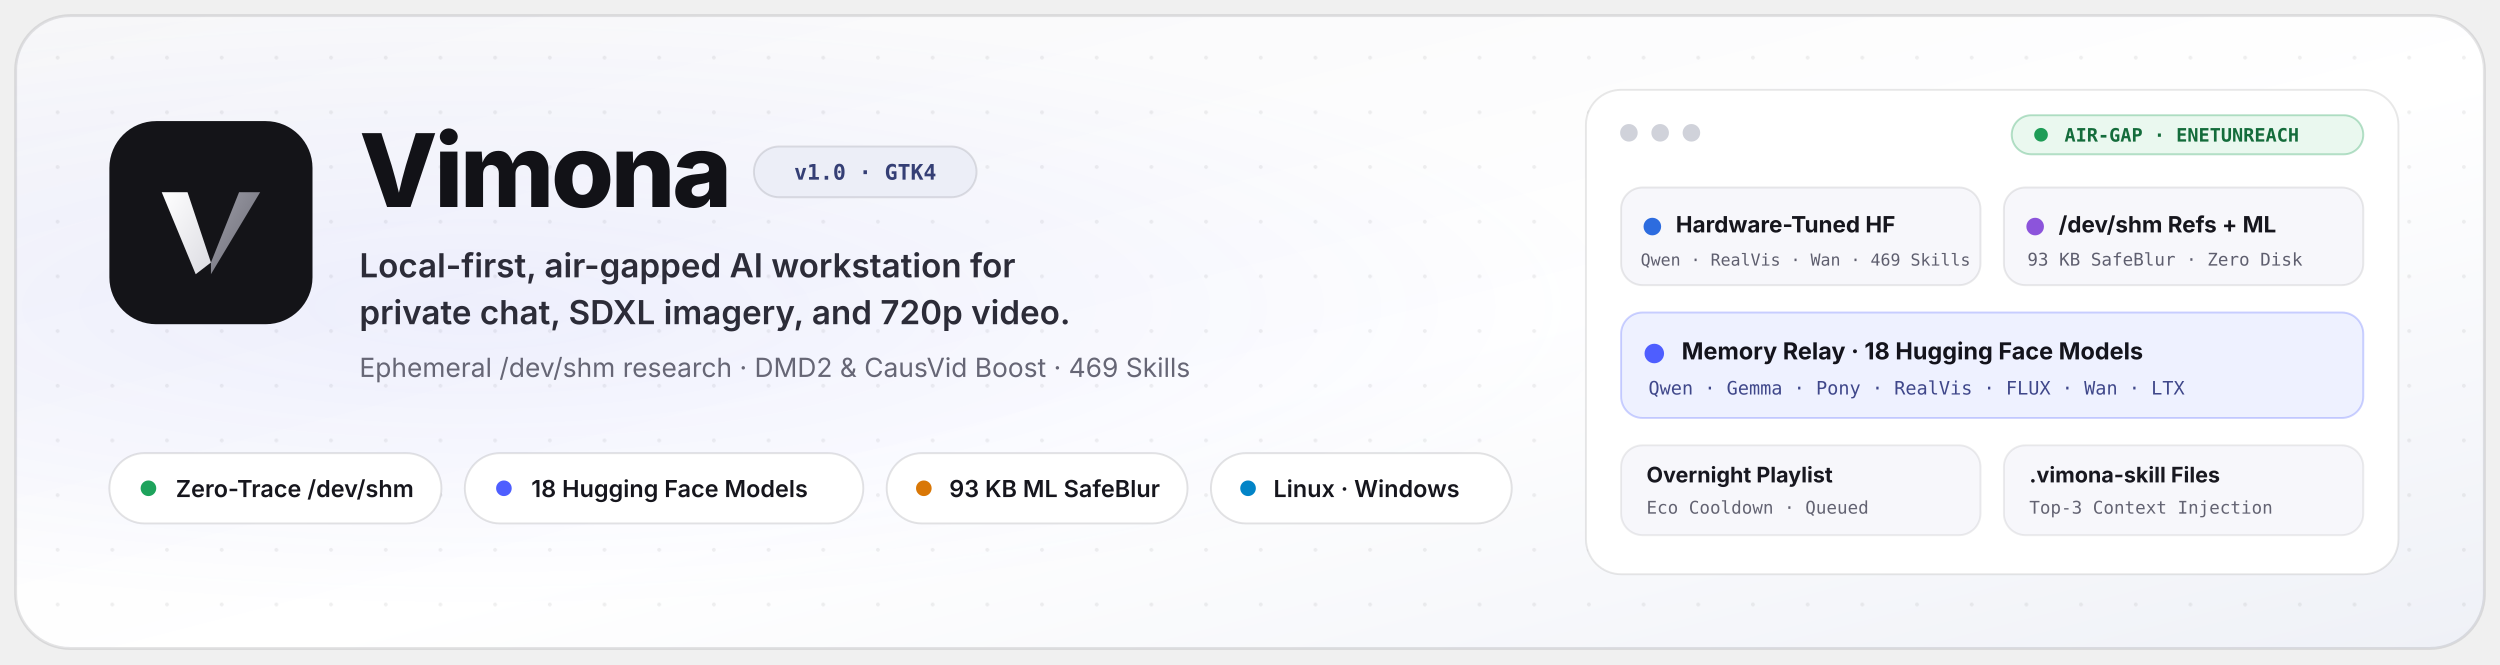
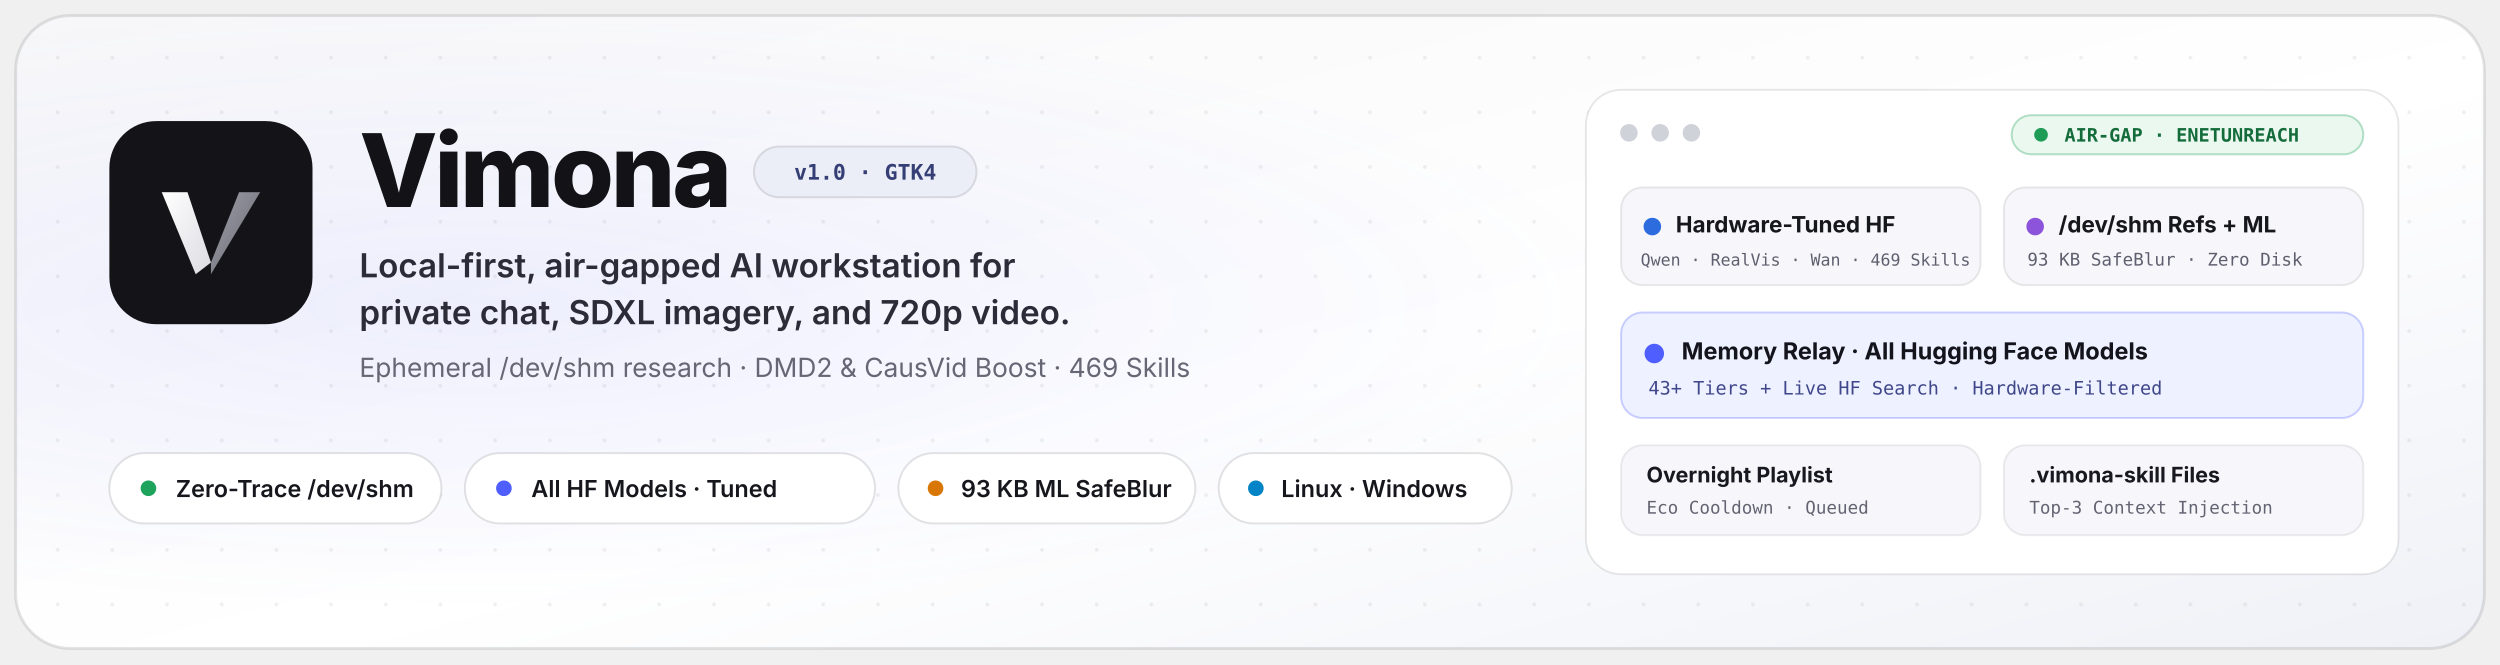
<svg xmlns="http://www.w3.org/2000/svg" viewBox="0 0 1280 340" width="1280" height="340" role="img" aria-label="Vimona — Local-First Air-Gapped AI Workstation">
  <defs>
    <linearGradient id="bg-light" x1="0%" y1="0%" x2="100%" y2="100%">
      <stop offset="0%" stop-color="#f7f7f9" />
      <stop offset="55%" stop-color="#ffffff" />
      <stop offset="100%" stop-color="#eff1f7" />
    </linearGradient>
    <radialGradient id="glow-la" cx="18%" cy="46%" r="48%">
      <stop offset="0%" stop-color="#4e5eff" stop-opacity="0.08" />
      <stop offset="100%" stop-color="#4e5eff" stop-opacity="0" />
    </radialGradient>
    <linearGradient id="vl-left" x1="0%" y1="0%" x2="100%" y2="100%">
      <stop offset="0%" stop-color="#ffffff" />
      <stop offset="100%" stop-color="#dcdce2" />
    </linearGradient>
    <linearGradient id="vl-right" x1="0%" y1="0%" x2="100%" y2="100%">
      <stop offset="0%" stop-color="#9e9ea8" />
      <stop offset="100%" stop-color="#696973" />
    </linearGradient>
    <pattern id="dots-light" width="28" height="28" patternUnits="userSpaceOnUse">
      <circle cx="1.5" cy="1.5" r="1" fill="#14141c" fill-opacity="0.065" />
    </pattern>
  </defs>
  <rect x="8" y="8" width="1264" height="324" rx="28" fill="url(#bg-light)" stroke="#14141c" stroke-opacity="0.11" stroke-width="1.5" />
  <rect x="8" y="8" width="1264" height="324" rx="28" fill="url(#dots-light)" />
  <rect x="8" y="8" width="1264" height="324" rx="28" fill="url(#glow-la)" />
  <g transform="translate(812, 46)">
    <rect x="0" y="0" width="416" height="248" rx="18" fill="#ffffff" stroke="#14141c" stroke-opacity="0.10" />
    <circle cx="22" cy="22" r="4.5" fill="#d0d2da" />
    <circle cx="38" cy="22" r="4.5" fill="#d0d2da" />
    <circle cx="54" cy="22" r="4.5" fill="#d0d2da" />
    <rect x="218" y="13" width="180" height="20" rx="10" fill="#eaf8ef" stroke="#1e9c56" stroke-opacity="0.32" />
    <circle cx="233" cy="23" r="3.5" fill="#1e9c56" />
    <text x="245" y="26.5" font-family="ui-monospace, SFMono-Regular, Menlo, monospace" font-size="9.5" font-weight="700" fill="#146c3b">AIR-GAP · ENETUNREACH</text>
    <rect x="18" y="50" width="184" height="50" rx="11" fill="#f7f7fb" stroke="#14141c" stroke-opacity="0.09" />
    <circle cx="34" cy="70" r="4.5" fill="#2d6cdf" />
    <text x="46" y="73" font-family="Inter, -apple-system, BlinkMacSystemFont, 'Segoe UI', sans-serif" font-size="11.5" font-weight="700" fill="#16161d">Hardware-Tuned HF</text>
    <text x="28" y="90" font-family="ui-monospace, monospace" font-size="8.5" fill="#5e5e6e">Qwen · RealVis · Wan · 469 Skills</text>
    <rect x="214" y="50" width="184" height="50" rx="11" fill="#f7f7fb" stroke="#14141c" stroke-opacity="0.09" />
    <circle cx="230" cy="70" r="4.5" fill="#8c54db" />
    <text x="242" y="73" font-family="Inter, -apple-system, BlinkMacSystemFont, 'Segoe UI', sans-serif" font-size="11.5" font-weight="700" fill="#16161d">/dev/shm Refs + ML</text>
    <text x="226" y="90" font-family="ui-monospace, monospace" font-size="9" fill="#5e5e6e">93 KB SafeBlur · Zero Disk</text>
    <rect x="18" y="114" width="380" height="54" rx="11" fill="#eef1ff" stroke="#4e5eff" stroke-opacity="0.28" />
    <circle cx="35" cy="135" r="5" fill="#4e5eff" />
-     <text x="49" y="138" font-family="Inter, -apple-system, BlinkMacSystemFont, 'Segoe UI', sans-serif" font-size="12" font-weight="700" fill="#14141c">Memory Relay · 18 Hugging Face Models</text>
-     <text x="32" y="156" font-family="ui-monospace, monospace" font-size="9.5" fill="#3f478a">Qwen · Gemma · Pony · RealVis · FLUX · Wan · LTX</text>
+     <text x="49" y="138" font-family="Inter, -apple-system, BlinkMacSystemFont, 'Segoe UI', sans-serif" font-size="12" font-weight="700" fill="#14141c">Memory Relay · All Hugging Face Models</text>
+     <text x="32" y="156" font-family="ui-monospace, monospace" font-size="9.5" fill="#3f478a">43+ Tiers + Live HF Search · Hardware-Filtered</text>
    <rect x="18" y="182" width="184" height="46" rx="11" fill="#f7f7fb" stroke="#14141c" stroke-opacity="0.08" />
    <text x="31" y="201" font-family="Inter, -apple-system, sans-serif" font-size="11" font-weight="700" fill="#181820">Overnight Playlist</text>
    <text x="31" y="217" font-family="ui-monospace, monospace" font-size="9" fill="#636372">Eco Cooldown · Queued</text>
    <rect x="214" y="182" width="184" height="46" rx="11" fill="#f7f7fb" stroke="#14141c" stroke-opacity="0.08" />
    <text x="227" y="201" font-family="Inter, -apple-system, sans-serif" font-size="11" font-weight="700" fill="#181820">.vimona-skill Files</text>
    <text x="227" y="217" font-family="ui-monospace, monospace" font-size="9" fill="#636372">Top-3 Context Injection</text>
  </g>
  <g transform="translate(56, 62)">
    <rect x="0" y="0" width="104" height="104" rx="24" fill="#141418" />
    <g transform="translate(13.6, 13.6) scale(1.2)">
      <path d="M32 49L44 19L53 19L32 54Z" fill="url(#vl-right)" />
      <path d="M11 19L22 19L32 49L25.5 54L11 19Z" fill="url(#vl-left)" />
    </g>
  </g>
  <text x="184" y="106" font-family="Inter, -apple-system, BlinkMacSystemFont, 'Segoe UI', Roboto, sans-serif" font-size="52" font-weight="800" letter-spacing="-1.6" fill="#121217">Vimona</text>
  <rect x="386" y="75" width="114" height="26" rx="13" fill="#eceef7" stroke="#14141c" stroke-opacity="0.12" />
  <text x="443" y="92" text-anchor="middle" font-family="ui-monospace, SFMono-Regular, Menlo, monospace" font-size="11" font-weight="700" fill="#353f75">v1.0 · GTK4</text>
  <text x="184" y="142" font-family="Inter, -apple-system, BlinkMacSystemFont, 'Segoe UI', Roboto, sans-serif" font-size="17" font-weight="600" fill="#2c2c38">Local-first, air-gapped AI workstation for</text>
  <text x="184" y="166" font-family="Inter, -apple-system, BlinkMacSystemFont, 'Segoe UI', Roboto, sans-serif" font-size="17" font-weight="600" fill="#2c2c38">private chat, SDXL imagery, and 720p video.</text>
  <text x="184" y="193" font-family="Inter, -apple-system, BlinkMacSystemFont, 'Segoe UI', Roboto, sans-serif" font-size="13.5" font-weight="400" fill="#666675">Ephemeral /dev/shm research · DMD2 &amp; CausVid Boost · 469 Skills</text>
  <g transform="translate(56, 232)">
    <rect x="0" y="0" width="170" height="36" rx="18" fill="#ffffff" stroke="#14141c" stroke-opacity="0.12" />
    <circle cx="20" cy="18" r="4" fill="#1ea35c" />
    <text x="34" y="22.5" font-family="Inter, -apple-system, sans-serif" font-size="12" font-weight="600" fill="#16161d">Zero-Trace /dev/shm</text>
-     <rect x="182" y="0" width="204" height="36" rx="18" fill="#ffffff" stroke="#14141c" stroke-opacity="0.12" />
+     <rect x="182" y="0" width="210" height="36" rx="18" fill="#ffffff" stroke="#14141c" stroke-opacity="0.12" />
    <circle cx="202" cy="18" r="4" fill="#4e5eff" />
-     <text x="216" y="22.5" font-family="Inter, -apple-system, sans-serif" font-size="12" font-weight="600" fill="#16161d">18 Hugging Face Models</text>
-     <rect x="398" y="0" width="154" height="36" rx="18" fill="#ffffff" stroke="#14141c" stroke-opacity="0.12" />
-     <circle cx="417" cy="18" r="4" fill="#d97706" />
-     <text x="430" y="22.5" font-family="Inter, -apple-system, sans-serif" font-size="12" font-weight="600" fill="#16161d">93 KB ML SafeBlur</text>
-     <rect x="564" y="0" width="154" height="36" rx="18" fill="#ffffff" stroke="#14141c" stroke-opacity="0.12" />
-     <circle cx="583" cy="18" r="4" fill="#0284c7" />
-     <text x="596" y="22.5" font-family="Inter, -apple-system, sans-serif" font-size="12" font-weight="600" fill="#16161d">Linux · Windows</text>
+     <text x="216" y="22.5" font-family="Inter, -apple-system, sans-serif" font-size="12" font-weight="600" fill="#16161d">All HF Models · Tuned</text>
+     <rect x="404" y="0" width="152" height="36" rx="18" fill="#ffffff" stroke="#14141c" stroke-opacity="0.12" />
+     <circle cx="423" cy="18" r="4" fill="#d97706" />
+     <text x="436" y="22.5" font-family="Inter, -apple-system, sans-serif" font-size="12" font-weight="600" fill="#16161d">93 KB ML SafeBlur</text>
+     <rect x="568" y="0" width="150" height="36" rx="18" fill="#ffffff" stroke="#14141c" stroke-opacity="0.12" />
+     <circle cx="587" cy="18" r="4" fill="#0284c7" />
+     <text x="600" y="22.5" font-family="Inter, -apple-system, sans-serif" font-size="12" font-weight="600" fill="#16161d">Linux · Windows</text>
  </g>
</svg>
